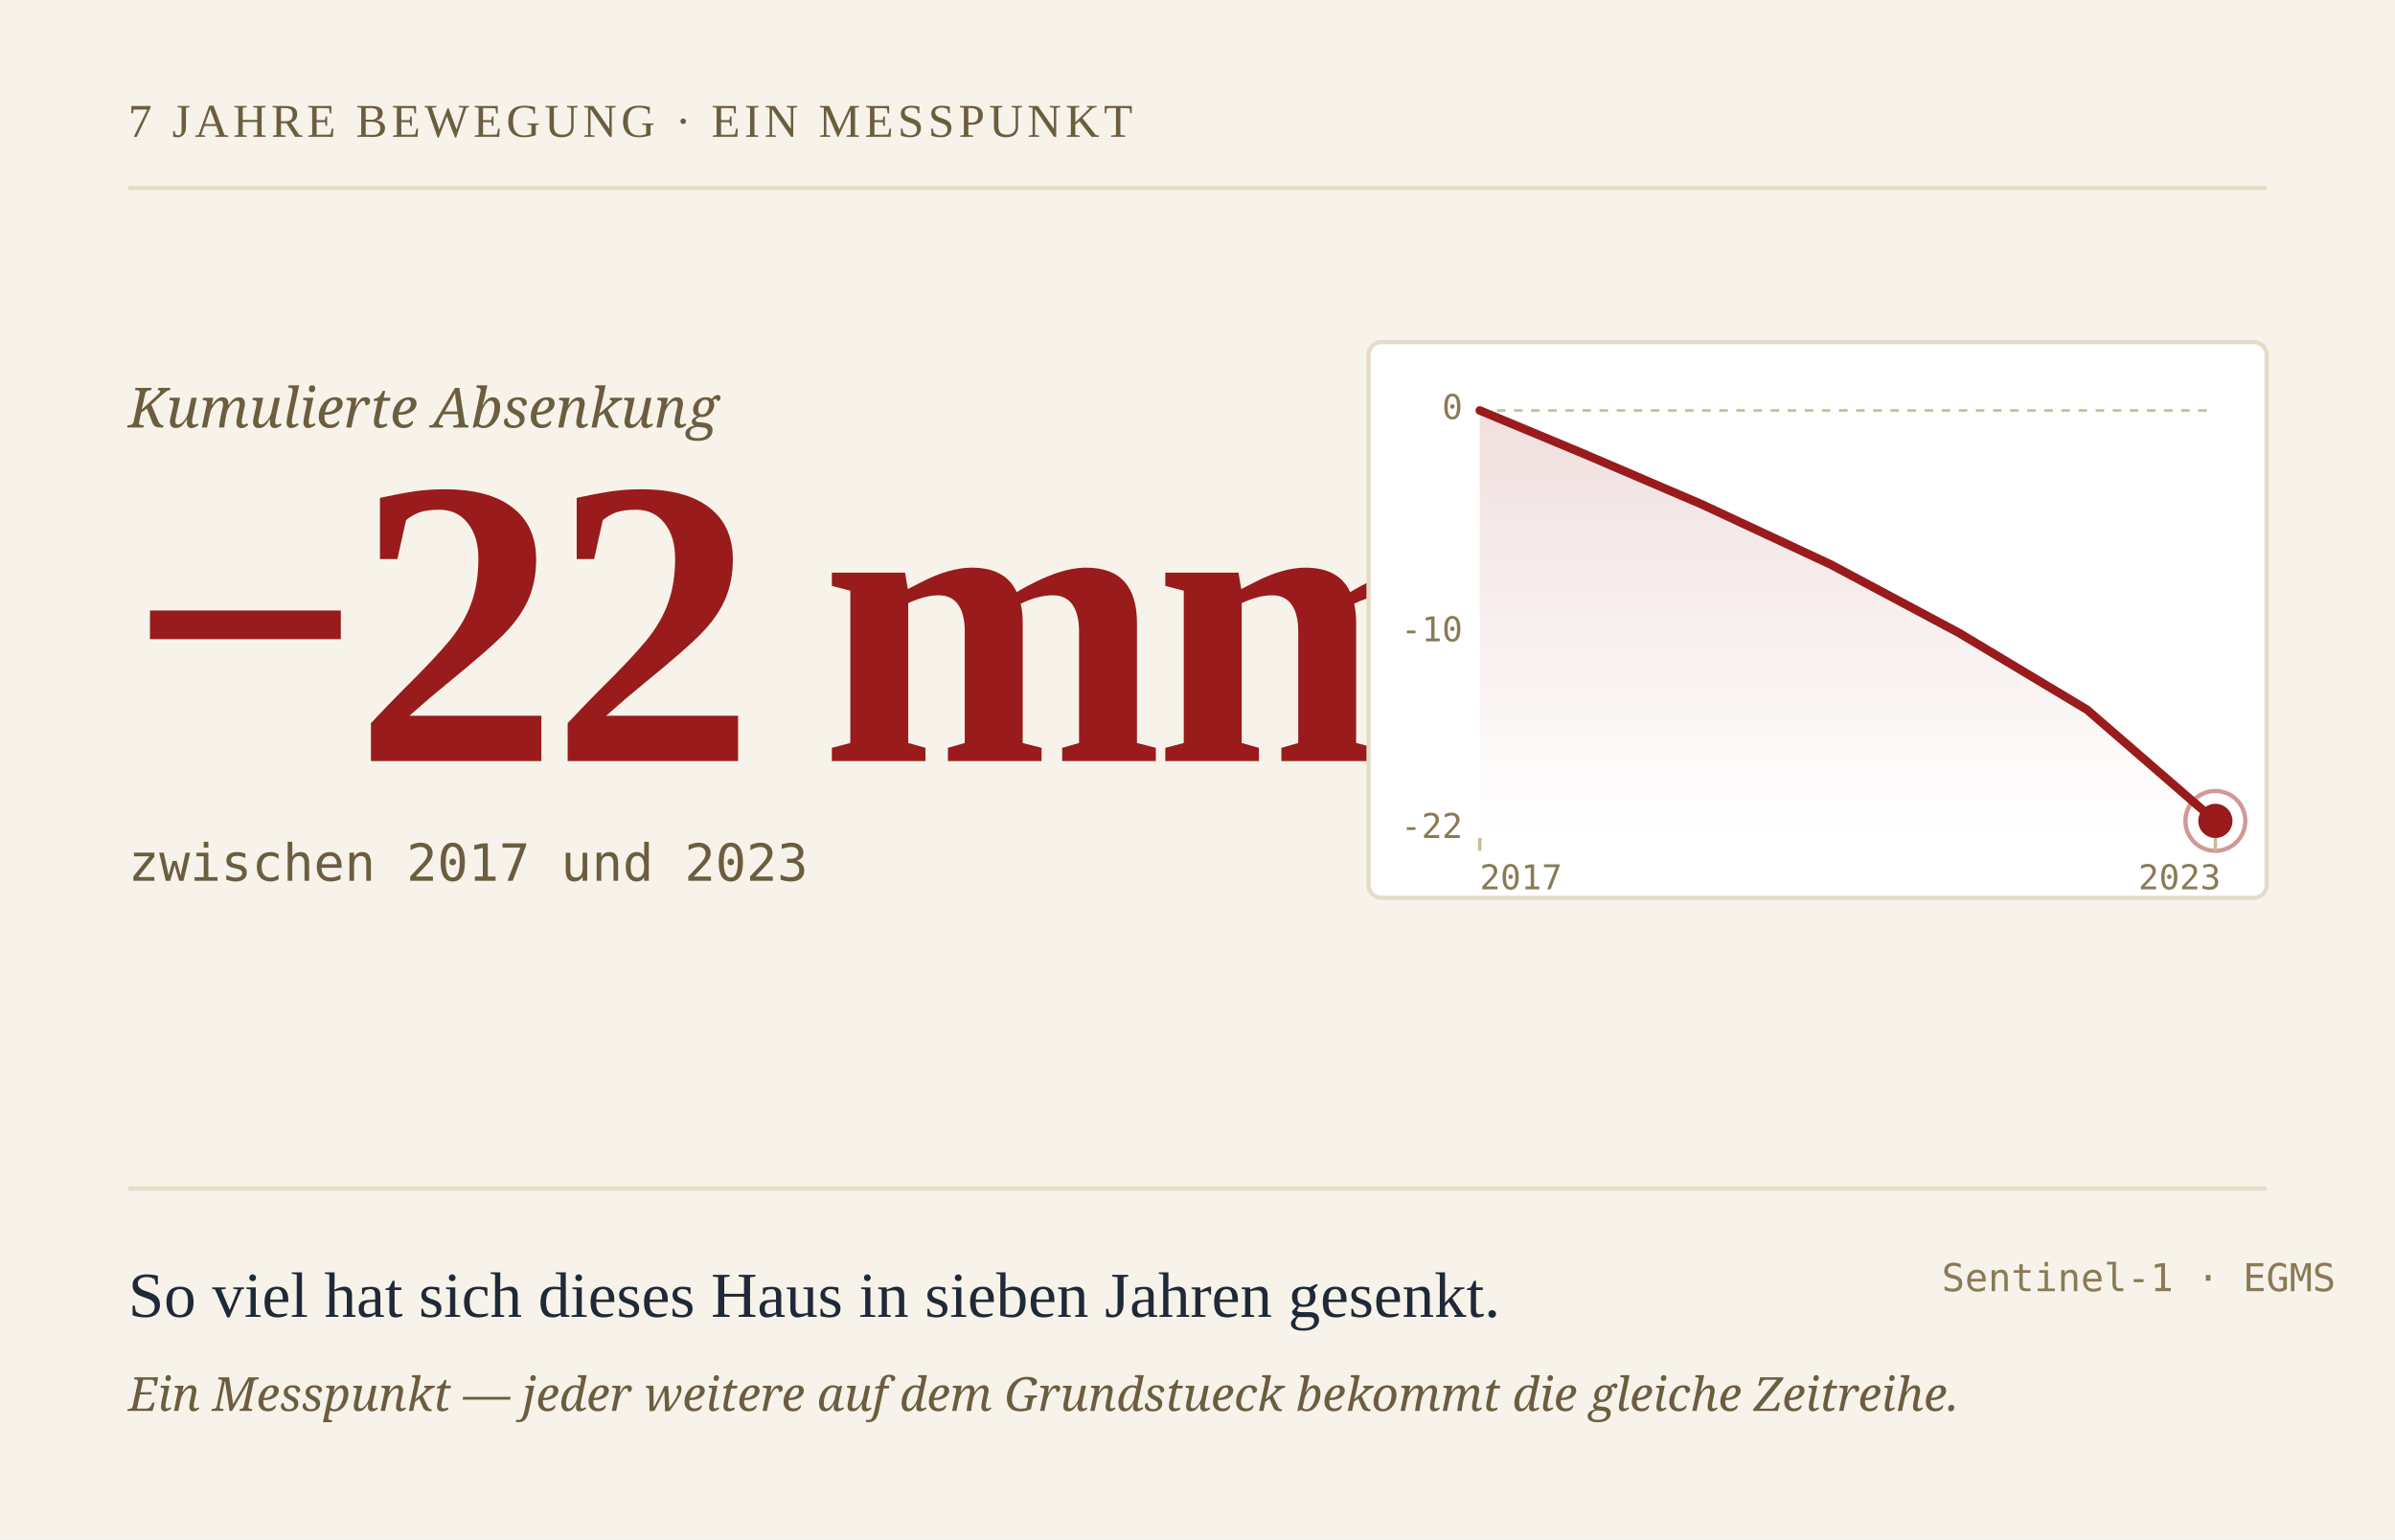
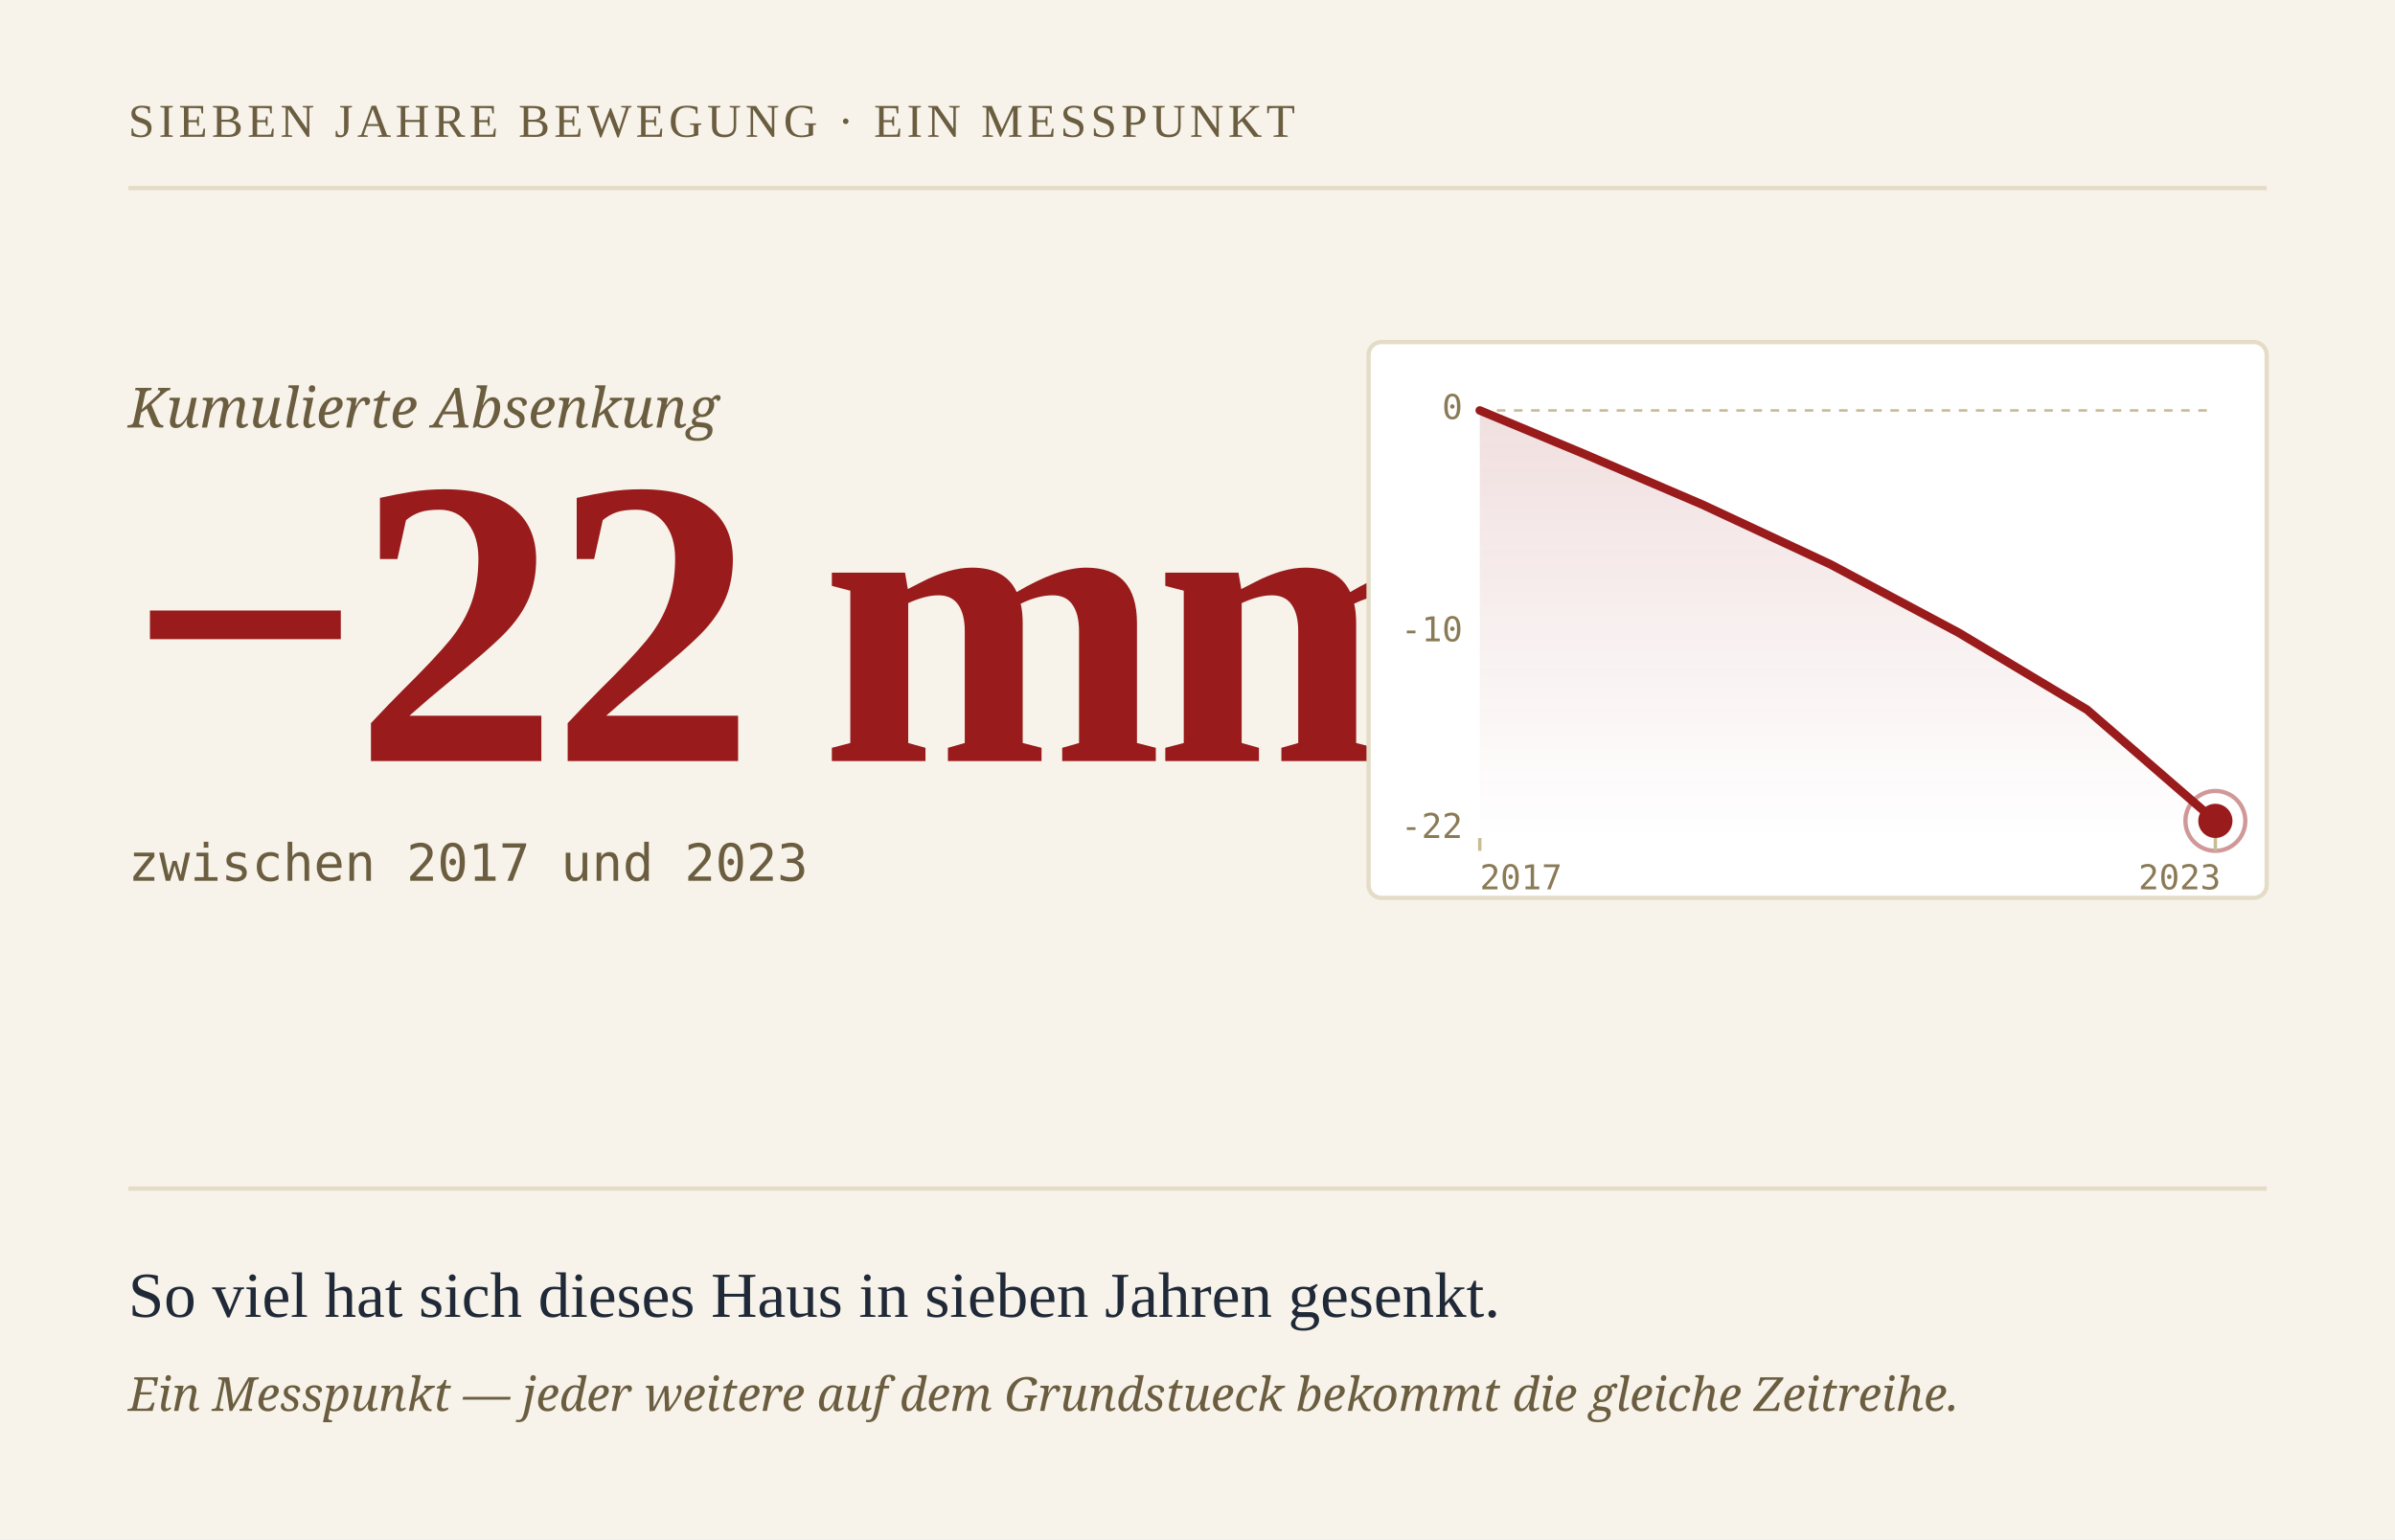
<svg xmlns="http://www.w3.org/2000/svg" viewBox="0 0 560 360" width="560" height="360" role="img" aria-label="Kumulierte Absenkung minus 22 Millimeter zwischen 2017 und 2023 an einem Messpunkt">
  <defs>
    <linearGradient id="aSpark" x1="0" y1="0" x2="0" y2="1">
      <stop offset="0%" stop-color="#991B1B" stop-opacity="0.14" />
      <stop offset="100%" stop-color="#991B1B" stop-opacity="0" />
    </linearGradient>
  </defs>
  <rect width="560" height="360" fill="#F7F3EA" />
  <g font-family="Georgia, 'Times New Roman', serif" font-size="11" fill="#6B5D3F">
-     <text x="30" y="32" letter-spacing="1">7 JAHRE BEWEGUNG · EIN MESSPUNKT</text>
+     <text x="30" y="32" letter-spacing="1">SIEBEN JAHRE BEWEGUNG · EIN MESSPUNKT</text>
  </g>
  <line x1="30" y1="44" x2="530" y2="44" stroke="#E4DCC6" stroke-width="1" />
  <g transform="translate(30, 100)">
    <text x="0" y="0" font-family="Georgia, serif" font-size="13" fill="#6B5D3F" font-style="italic">
      Kumulierte Absenkung
    </text>
    <text x="0" y="78" font-family="Georgia, 'Times New Roman', serif" font-size="96" font-weight="bold" fill="#991B1B" letter-spacing="-2">
      −22 mm
    </text>
    <text x="0" y="106" font-family="ui-monospace, SFMono-Regular, Menlo, monospace" font-size="12" fill="#6B5D3F">
      zwischen 2017 und 2023
    </text>
  </g>
  <g transform="translate(320, 80)">
    <rect x="0" y="0" width="210" height="130" rx="3" fill="#FFFFFF" stroke="#E4DCC6" stroke-width="1" />
    <g font-family="ui-monospace, Menlo, monospace" font-size="8" fill="#8A7A55" text-anchor="end">
      <text x="22" y="18">0</text>
      <text x="22" y="70">-10</text>
      <text x="22" y="116">-22</text>
    </g>
    <line x1="26" y1="16" x2="198" y2="16" stroke="#C9BC95" stroke-width="0.6" stroke-dasharray="2 2" />
    <path d="M 26 16 L 50 26 L 78 38 L 108 52 L 138 68 L 168 86 L 198 112              L 198 116 L 26 116 Z" fill="url(#aSpark)" />
    <polyline points="26,16 50,26 78,38 108,52 138,68 168,86 198,112" fill="none" stroke="#991B1B" stroke-width="2" stroke-linecap="round" stroke-linejoin="round" />
    <circle cx="198" cy="112" r="4" fill="#991B1B" />
    <circle cx="198" cy="112" r="7" fill="none" stroke="#991B1B" stroke-width="1" stroke-opacity="0.45" />
    <g stroke="#C9BC95" stroke-width="0.8">
      <line x1="26" y1="116" x2="26" y2="119" />
      <line x1="198" y1="116" x2="198" y2="119" />
    </g>
    <g font-family="ui-monospace, Menlo, monospace" font-size="8" fill="#8A7A55">
      <text x="26" y="128">2017</text>
      <text x="180" y="128">2023</text>
    </g>
  </g>
  <g>
    <line x1="30" y1="278" x2="530" y2="278" stroke="#E4DCC6" stroke-width="1" />
    <g font-family="Georgia, 'Times New Roman', serif" font-size="15" fill="#1F2937">
      <text x="30" y="308">So viel hat sich dieses Haus in sieben Jahren gesenkt.</text>
    </g>
    <g font-family="Georgia, serif" font-size="11" fill="#6B5D3F" font-style="italic">
      <text x="30" y="330">
        Ein Messpunkt — jeder weitere auf dem Grundstueck bekommt die gleiche Zeitreihe.
      </text>
    </g>
  </g>
-   <g transform="translate(454, 302)" font-family="ui-monospace, Menlo, monospace" font-size="9" fill="#8A7A55">
-     <text x="0" y="0">Sentinel-1 · EGMS</text>
-   </g>
</svg>
